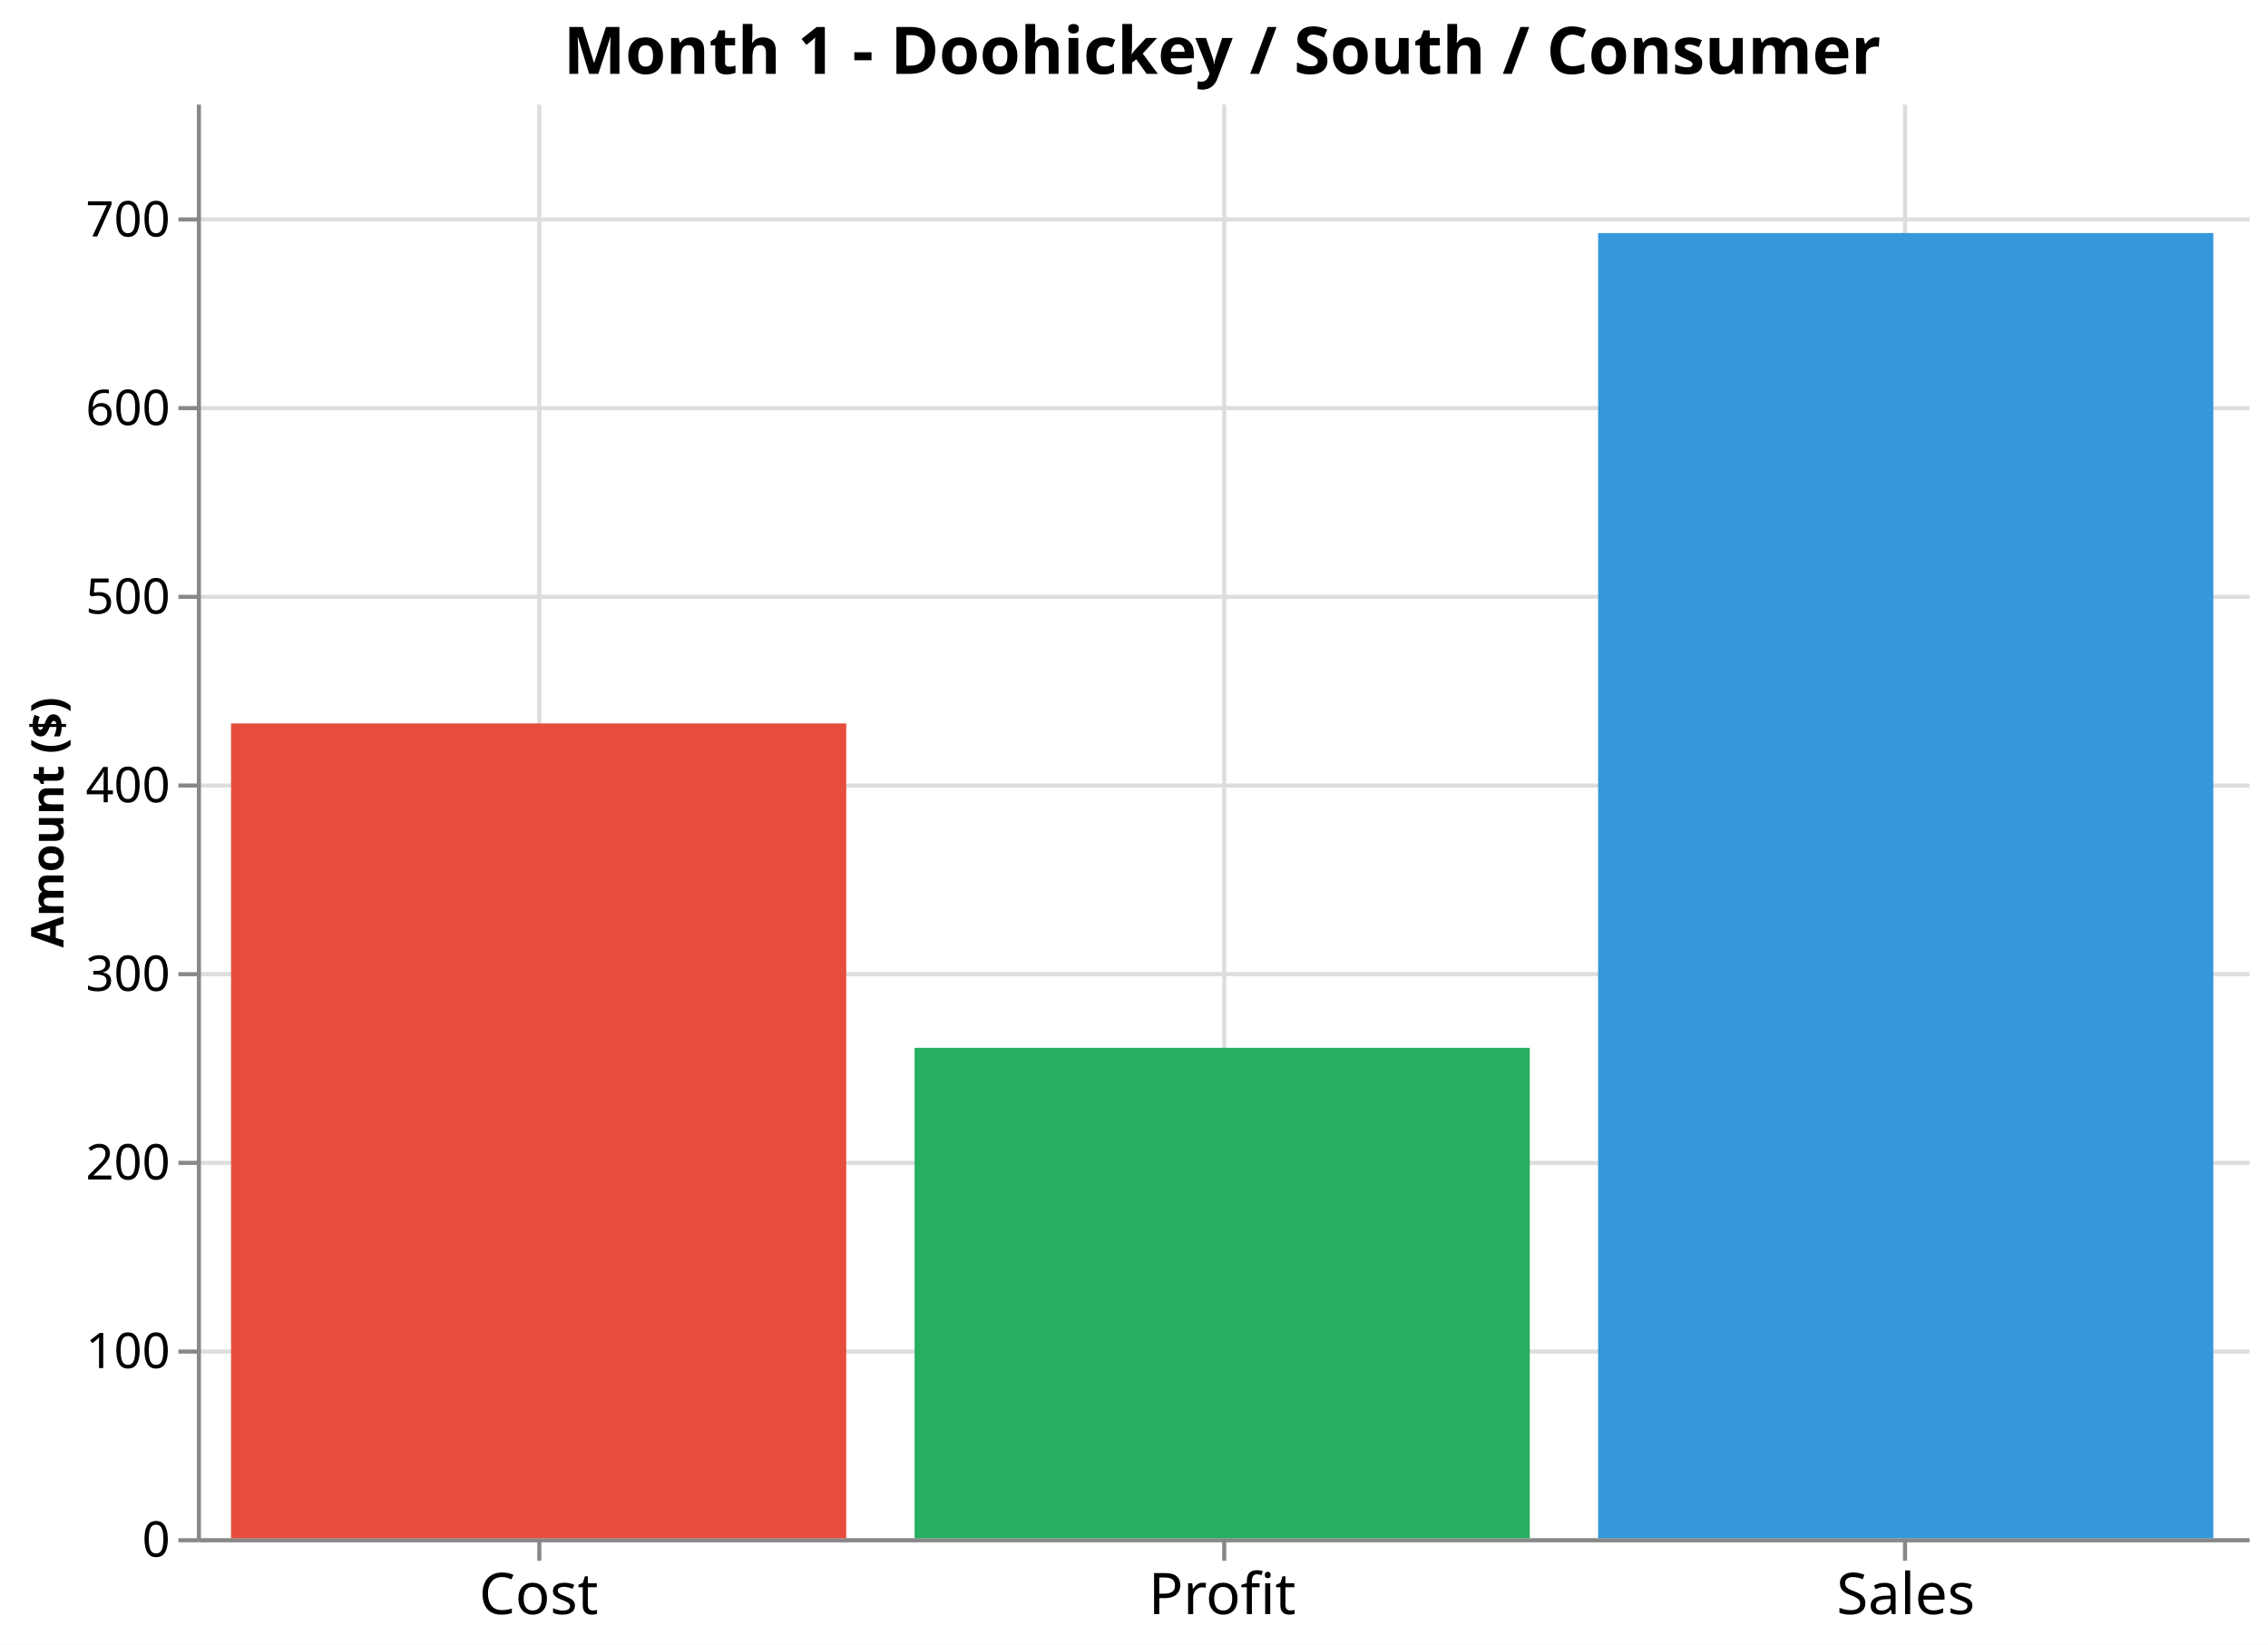
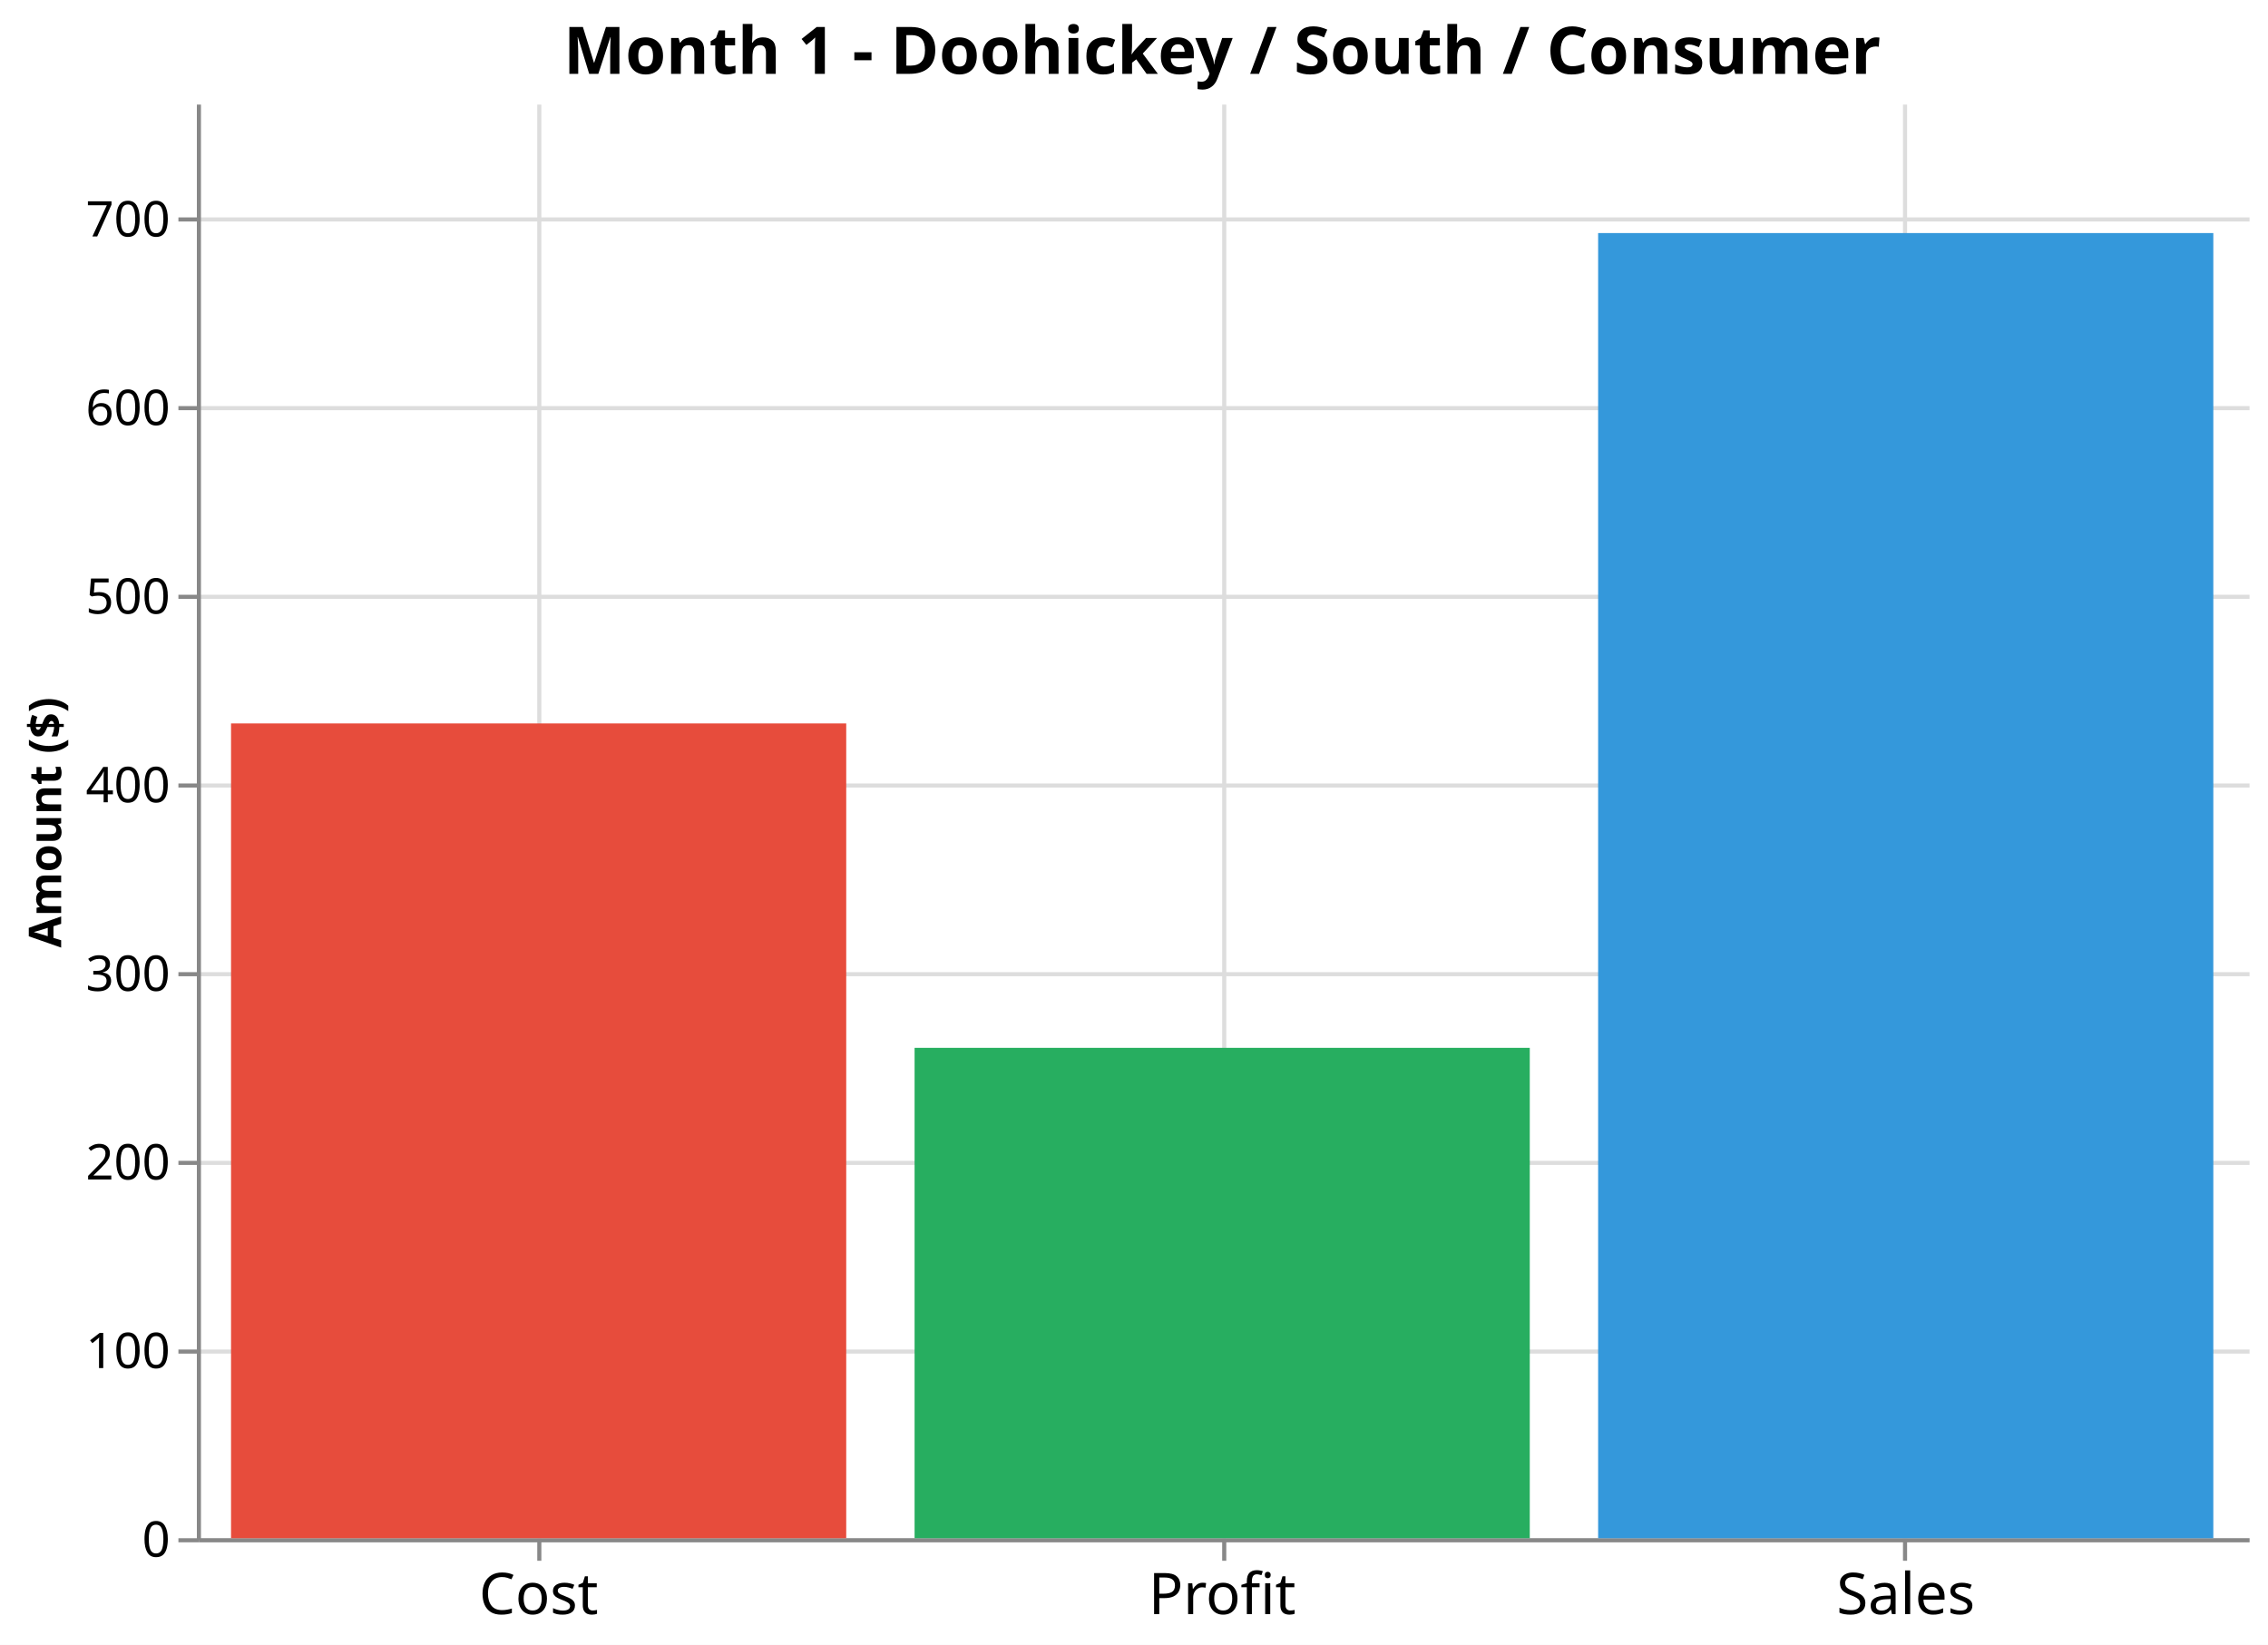
<svg xmlns="http://www.w3.org/2000/svg" version="1.1" class="marks" width="553" height="401" viewBox="0 0 553 401">
  <rect width="553" height="401" fill="white" />
  <g fill="none" stroke-miterlimit="10" transform="translate(48,25)">
    <g class="mark-group role-frame root" role="graphics-object" aria-roledescription="group mark container">
      <g transform="translate(0,0)">
        <path class="background" aria-hidden="true" d="M0,0h500v350h-500Z" />
        <g>
          <g class="mark-group role-axis" aria-hidden="true">
            <g transform="translate(0.5,350.5)">
              <path class="background" aria-hidden="true" d="M0,0h0v0h0Z" pointer-events="none" />
              <g>
                <g class="mark-rule role-axis-grid" pointer-events="none">
                  <line transform="translate(83,-350)" x2="0" y2="350" stroke="#ddd" stroke-width="1" opacity="1" />
                  <line transform="translate(250,-350)" x2="0" y2="350" stroke="#ddd" stroke-width="1" opacity="1" />
                  <line transform="translate(416,-350)" x2="0" y2="350" stroke="#ddd" stroke-width="1" opacity="1" />
                </g>
              </g>
              <path class="foreground" aria-hidden="true" d="" pointer-events="none" display="none" />
            </g>
          </g>
          <g class="mark-group role-axis" aria-hidden="true">
            <g transform="translate(0.5,0.5)">
              <path class="background" aria-hidden="true" d="M0,0h0v0h0Z" pointer-events="none" />
              <g>
                <g class="mark-rule role-axis-grid" pointer-events="none">
                  <line transform="translate(0,350)" x2="500" y2="0" stroke="#ddd" stroke-width="1" opacity="1" />
                  <line transform="translate(0,304)" x2="500" y2="0" stroke="#ddd" stroke-width="1" opacity="1" />
                  <line transform="translate(0,258)" x2="500" y2="0" stroke="#ddd" stroke-width="1" opacity="1" />
                  <line transform="translate(0,212)" x2="500" y2="0" stroke="#ddd" stroke-width="1" opacity="1" />
                  <line transform="translate(0,166)" x2="500" y2="0" stroke="#ddd" stroke-width="1" opacity="1" />
                  <line transform="translate(0,120)" x2="500" y2="0" stroke="#ddd" stroke-width="1" opacity="1" />
                  <line transform="translate(0,74)" x2="500" y2="0" stroke="#ddd" stroke-width="1" opacity="1" />
                  <line transform="translate(0,28)" x2="500" y2="0" stroke="#ddd" stroke-width="1" opacity="1" />
                </g>
              </g>
              <path class="foreground" aria-hidden="true" d="" pointer-events="none" display="none" />
            </g>
          </g>
          <g class="mark-group role-axis" role="graphics-symbol" aria-roledescription="axis" aria-label="X-axis for a discrete scale with 3 values: Cost, Profit, Sales">
            <g transform="translate(0.5,350.5)">
              <path class="background" aria-hidden="true" d="M0,0h0v0h0Z" pointer-events="none" />
              <g>
                <g class="mark-rule role-axis-tick" pointer-events="none">
                  <line transform="translate(83,0)" x2="0" y2="5" stroke="#888" stroke-width="1" opacity="1" />
                  <line transform="translate(250,0)" x2="0" y2="5" stroke="#888" stroke-width="1" opacity="1" />
                  <line transform="translate(416,0)" x2="0" y2="5" stroke="#888" stroke-width="1" opacity="1" />
                </g>
                <g class="mark-text role-axis-label" pointer-events="none">
                  <text text-anchor="middle" transform="translate(82.83333,18)" font-family="sans-serif" font-size="14px" fill="#000" opacity="1">Cost</text>
                  <text text-anchor="middle" transform="translate(249.5,18)" font-family="sans-serif" font-size="14px" fill="#000" opacity="1">Profit</text>
                  <text text-anchor="middle" transform="translate(416.1667,18)" font-family="sans-serif" font-size="14px" fill="#000" opacity="1">Sales</text>
                </g>
                <g class="mark-rule role-axis-domain" pointer-events="none">
                  <line transform="translate(0,0)" x2="500" y2="0" stroke="#888" stroke-width="1" opacity="1" />
                </g>
              </g>
              <path class="foreground" aria-hidden="true" d="" pointer-events="none" display="none" />
            </g>
          </g>
          <g class="mark-group role-axis" role="graphics-symbol" aria-roledescription="axis" aria-label="Y-axis titled 'Amount ($)' for a linear scale with values from 0 to 761">
            <g transform="translate(0.5,0.5)">
              <path class="background" aria-hidden="true" d="M0,0h0v0h0Z" pointer-events="none" />
              <g>
                <g class="mark-rule role-axis-tick" pointer-events="none">
                  <line transform="translate(0,350)" x2="-5" y2="0" stroke="#888" stroke-width="1" opacity="1" />
                  <line transform="translate(0,304)" x2="-5" y2="0" stroke="#888" stroke-width="1" opacity="1" />
                  <line transform="translate(0,258)" x2="-5" y2="0" stroke="#888" stroke-width="1" opacity="1" />
                  <line transform="translate(0,212)" x2="-5" y2="0" stroke="#888" stroke-width="1" opacity="1" />
                  <line transform="translate(0,166)" x2="-5" y2="0" stroke="#888" stroke-width="1" opacity="1" />
                  <line transform="translate(0,120)" x2="-5" y2="0" stroke="#888" stroke-width="1" opacity="1" />
                  <line transform="translate(0,74)" x2="-5" y2="0" stroke="#888" stroke-width="1" opacity="1" />
                  <line transform="translate(0,28)" x2="-5" y2="0" stroke="#888" stroke-width="1" opacity="1" />
                </g>
                <g class="mark-text role-axis-label" pointer-events="none">
                  <text text-anchor="end" transform="translate(-7,354)" font-family="sans-serif" font-size="12px" fill="#000" opacity="1">0</text>
                  <text text-anchor="end" transform="translate(-7,308.02)" font-family="sans-serif" font-size="12px" fill="#000" opacity="1">100</text>
                  <text text-anchor="end" transform="translate(-7,262.0399)" font-family="sans-serif" font-size="12px" fill="#000" opacity="1">200</text>
                  <text text-anchor="end" transform="translate(-7,216.0599)" font-family="sans-serif" font-size="12px" fill="#000" opacity="1">300</text>
                  <text text-anchor="end" transform="translate(-7,170.0799)" font-family="sans-serif" font-size="12px" fill="#000" opacity="1">400</text>
                  <text text-anchor="end" transform="translate(-7,124.0998)" font-family="sans-serif" font-size="12px" fill="#000" opacity="1">500</text>
                  <text text-anchor="end" transform="translate(-7,78.11981)" font-family="sans-serif" font-size="12px" fill="#000" opacity="1">600</text>
                  <text text-anchor="end" transform="translate(-7,32.13978)" font-family="sans-serif" font-size="12px" fill="#000" opacity="1">700</text>
                </g>
                <g class="mark-rule role-axis-domain" pointer-events="none">
                  <line transform="translate(0,350)" x2="0" y2="-350" stroke="#888" stroke-width="1" opacity="1" />
                </g>
                <g class="mark-text role-axis-title" pointer-events="none">
-                   <text text-anchor="middle" transform="translate(-31.02148,175) rotate(-90) translate(0,-2)" font-family="sans-serif" font-size="11px" font-weight="bold" fill="#000" opacity="1">Amount ($)</text>
+                   <text text-anchor="middle" transform="translate(-31.58984,175) rotate(-90) translate(0,-2)" font-family="sans-serif" font-size="11px" font-weight="bold" fill="#000" opacity="1">Amount ($)</text>
                </g>
              </g>
              <path class="foreground" aria-hidden="true" d="" pointer-events="none" display="none" />
            </g>
          </g>
          <g class="mark-rect role-mark marks" role="graphics-object" aria-roledescription="rect mark container">
            <path aria-label="Metric: Cost; Amount: 432; Color: #e74c3c" role="graphics-symbol" aria-roledescription="bar" d="M8.333,151.366h150v198.634h-150Z" fill="#e74c3c" />
            <path aria-label="Metric: Profit; Amount: 260; Color: #27ae60" role="graphics-symbol" aria-roledescription="bar" d="M175,230.452h150v119.548h-150Z" fill="#27ae60" />
            <path aria-label="Metric: Sales; Amount: 692; Color: #3498db" role="graphics-symbol" aria-roledescription="bar" d="M341.667,31.818h150v318.182h-150Z" fill="#3498db" />
          </g>
          <g class="mark-group role-title">
            <g transform="translate(250,-20)">
              <path class="background" aria-hidden="true" d="M0,0h0v0h0Z" pointer-events="none" />
              <g>
                <g class="mark-text role-title-text" role="graphics-symbol" aria-roledescription="title" aria-label="Title text 'Month 1 - Doohickey / South / Consumer'" pointer-events="none">
                  <text text-anchor="middle" transform="translate(0,13)" font-family="sans-serif" font-size="16px" font-weight="bold" fill="#000" opacity="1">Month 1 - Doohickey / South / Consumer</text>
                </g>
              </g>
              <path class="foreground" aria-hidden="true" d="" pointer-events="none" display="none" />
            </g>
          </g>
        </g>
        <path class="foreground" aria-hidden="true" d="" display="none" />
      </g>
    </g>
  </g>
</svg>
